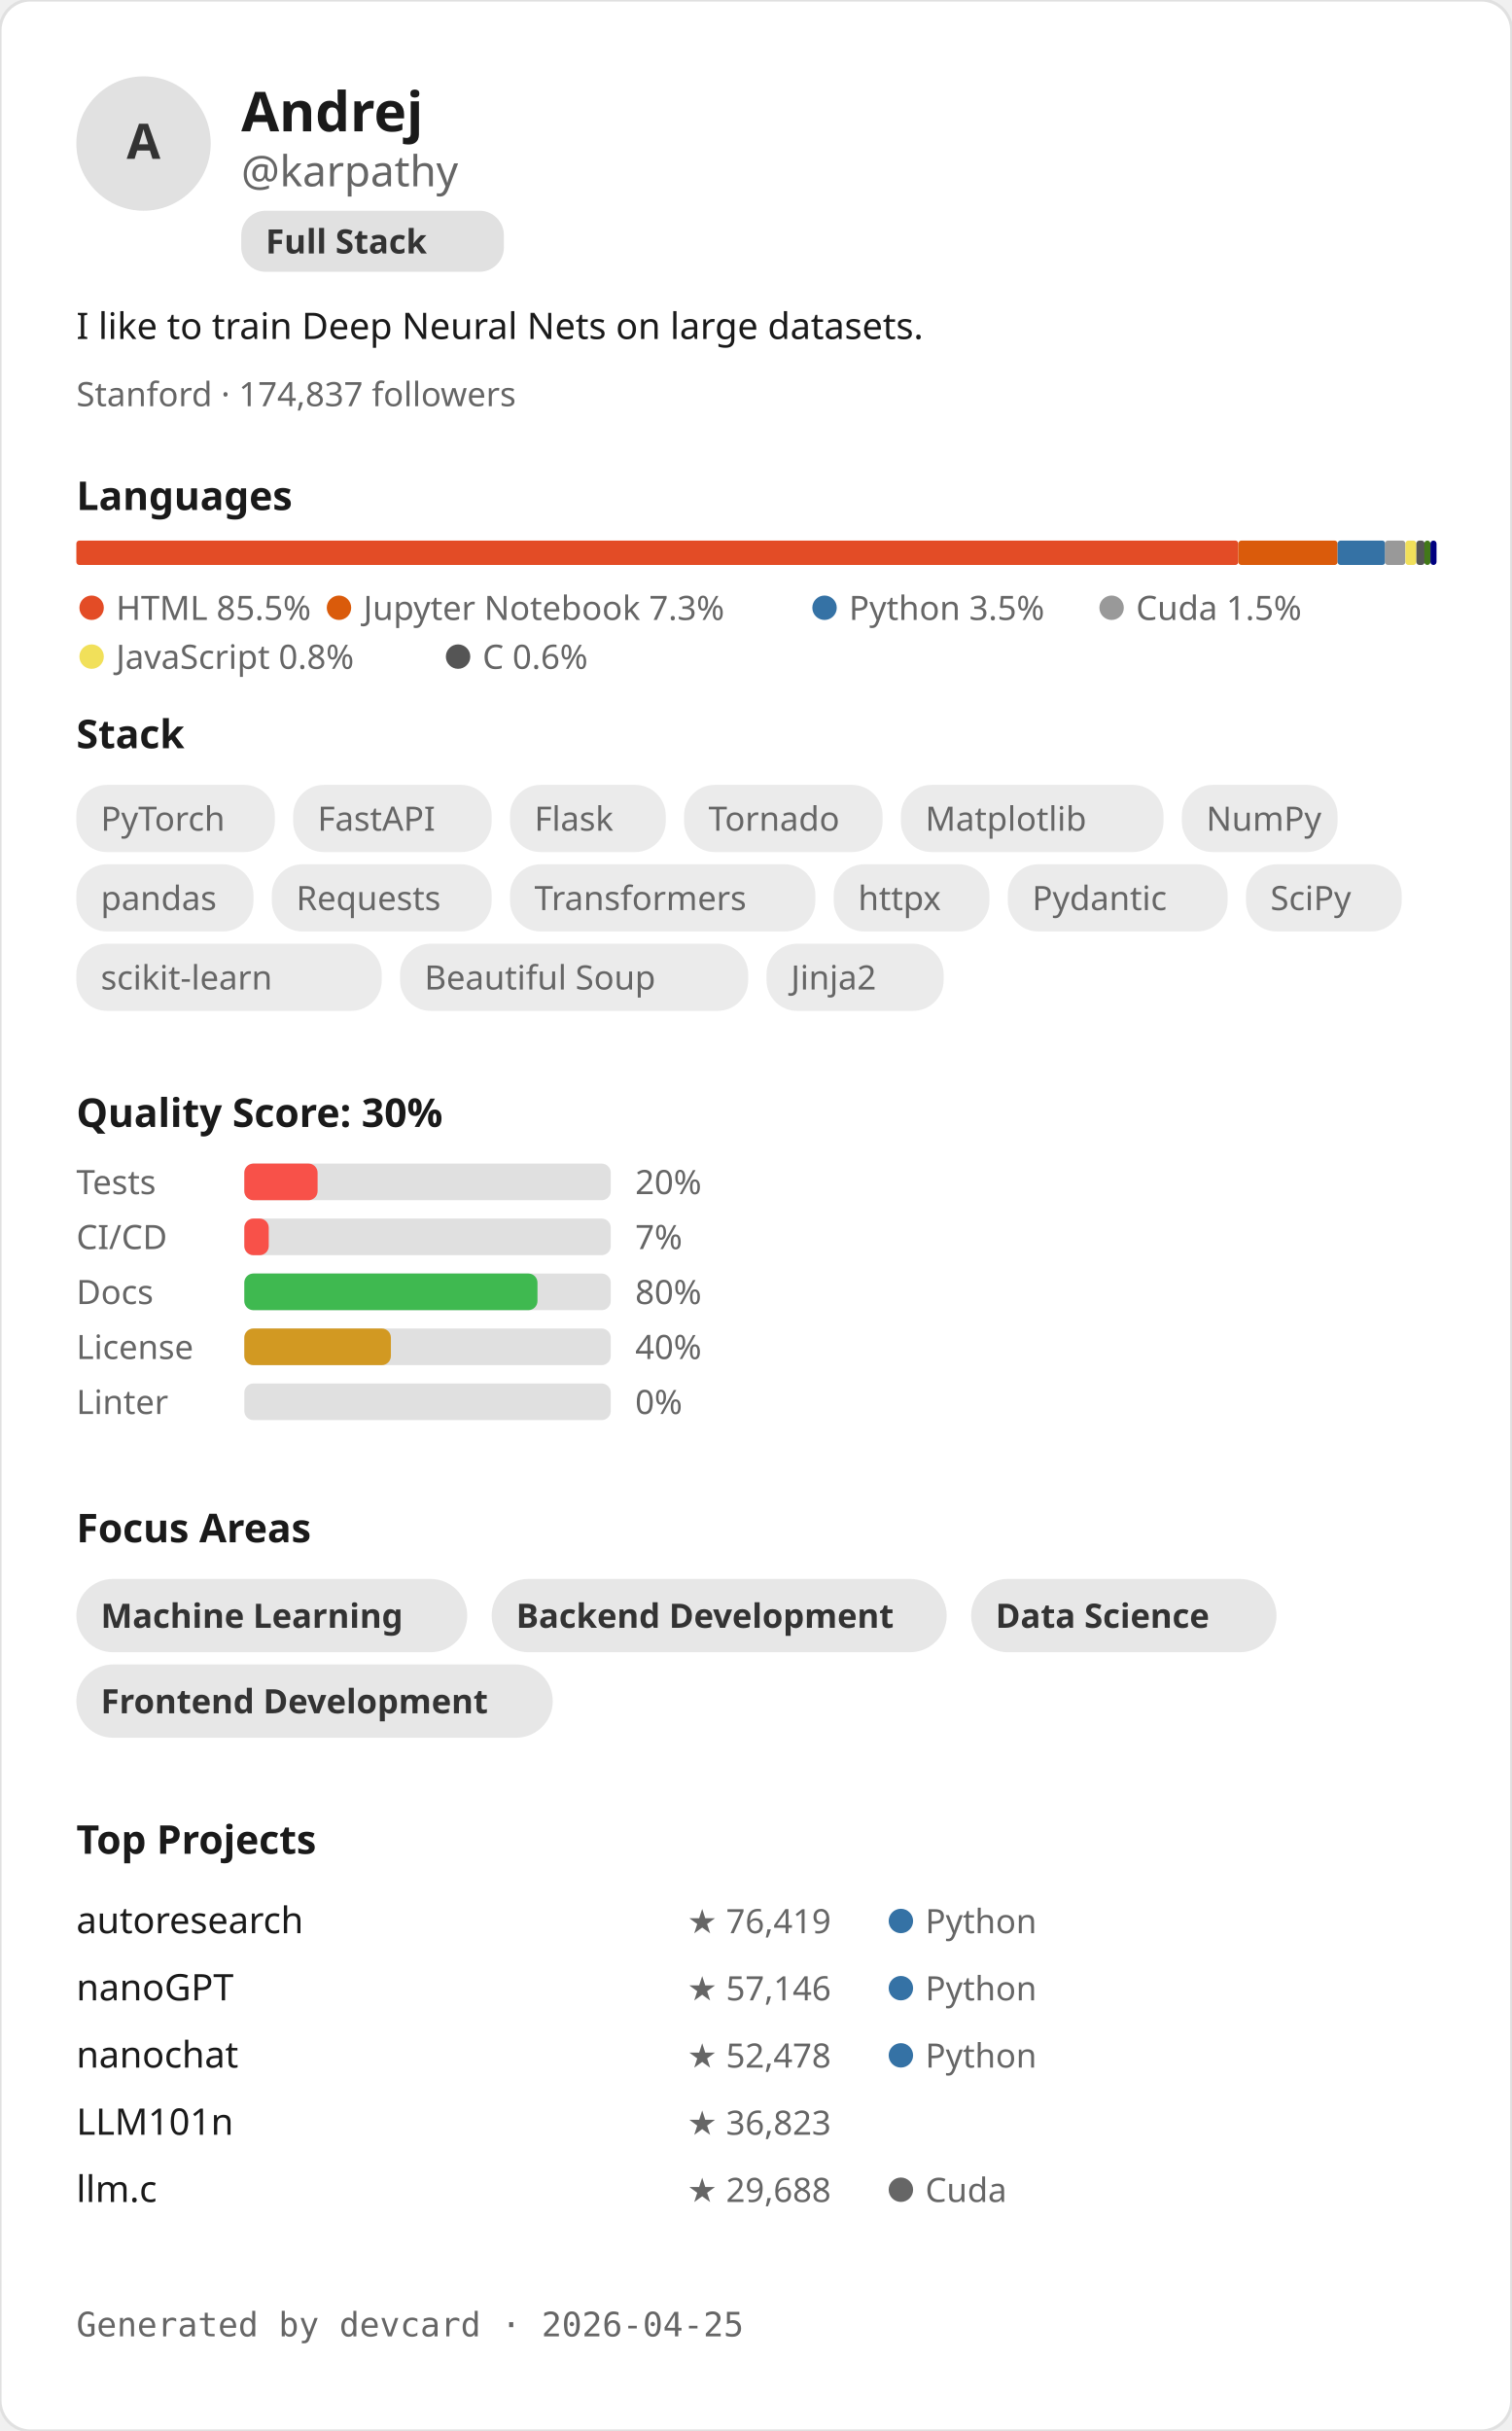
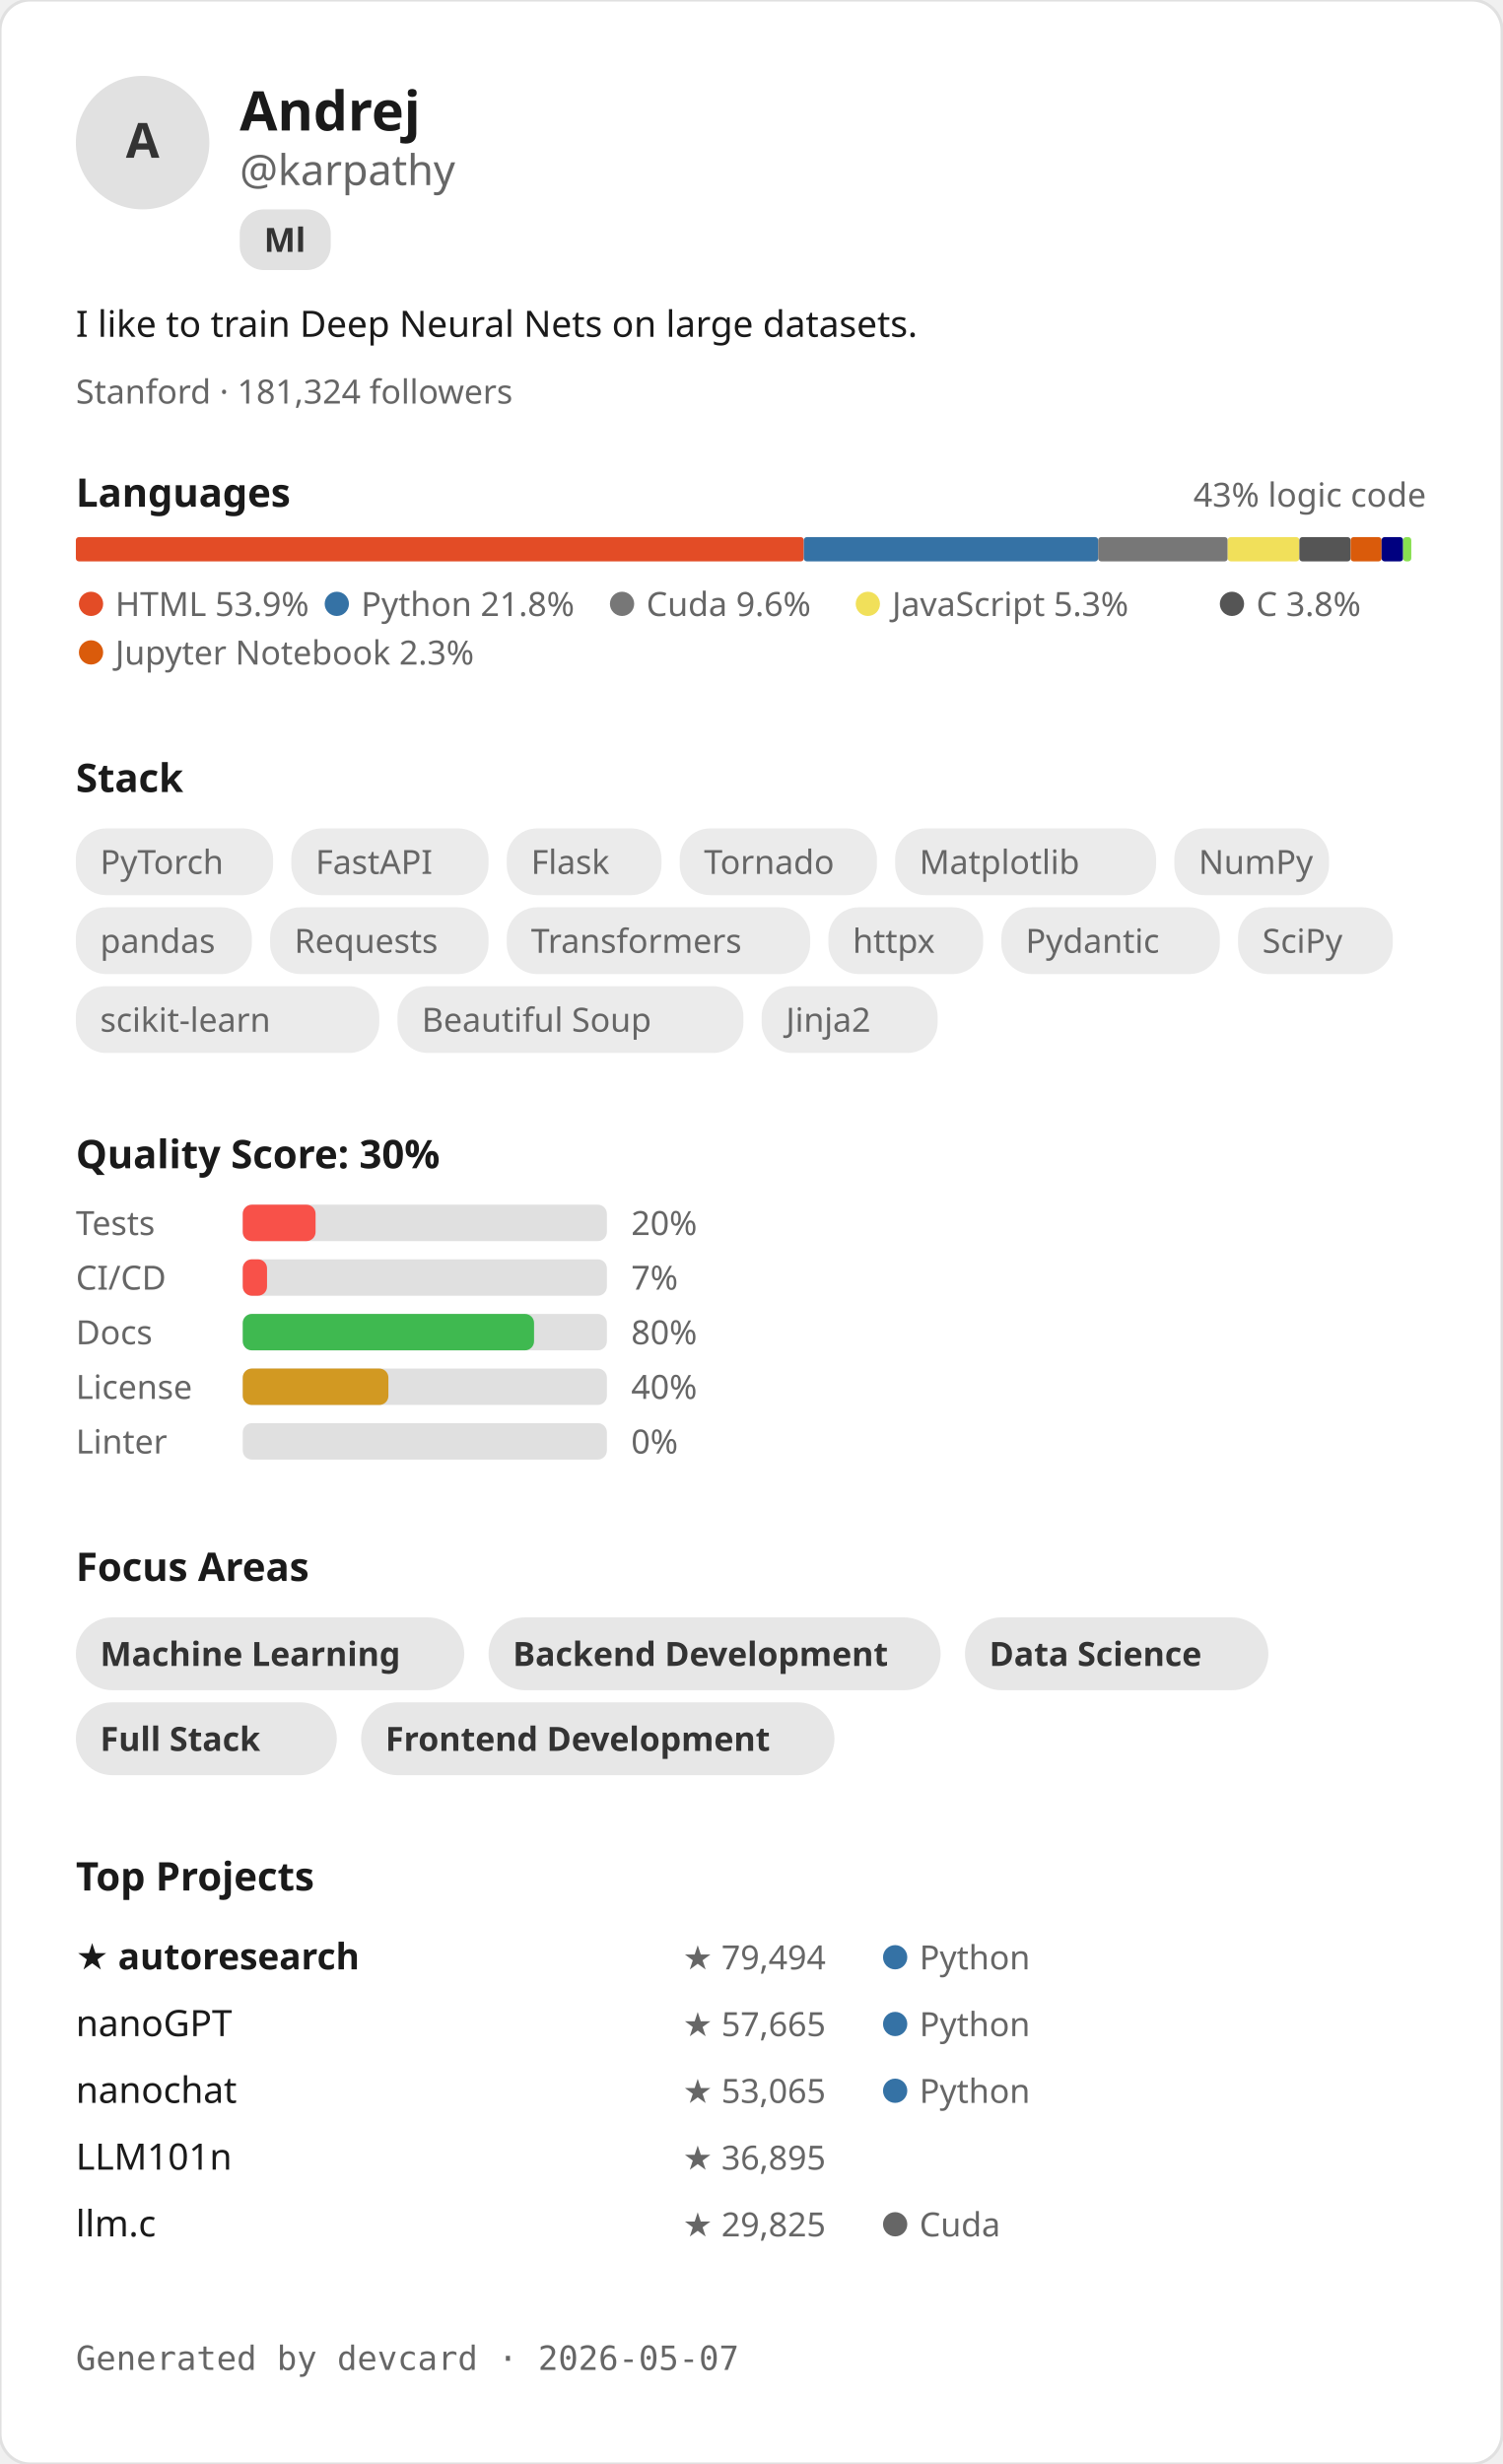
- <svg xmlns="http://www.w3.org/2000/svg" width="495" height="796" viewBox="0 0 495 796">
+ <svg xmlns="http://www.w3.org/2000/svg" width="495" height="812" viewBox="0 0 495 812">
  <style>
    .header { font: 600 18px "Segoe UI", Ubuntu, "Helvetica Neue", sans-serif; fill: #1a1a1a; }
    .subheader { font: 400 14px "Segoe UI", Ubuntu, "Helvetica Neue", sans-serif; fill: #666666; }
    .body { font: 400 12px "Segoe UI", Ubuntu, "Helvetica Neue", sans-serif; fill: #1a1a1a; }
    .small { font: 400 11px "Segoe UI", Ubuntu, "Helvetica Neue", sans-serif; fill: #666666; }
    .label { font: 600 13px "Segoe UI", Ubuntu, "Helvetica Neue", sans-serif; fill: #1a1a1a; }
    .mono { font: 400 11px "SF Mono", "Cascadia Code", Consolas, monospace; fill: #666666; }
    .accent { fill: #333333; }
    @keyframes fadeIn { from { opacity: 0; } to { opacity: 1; } }
    .section { animation: fadeIn 0.3s ease-in; }
  </style>
-   <rect width="495" height="796" rx="10" fill="#ffffff" stroke="#e0e0e0" stroke-width="1" />
+   <rect width="495" height="812" rx="10" fill="#ffffff" stroke="#e0e0e0" stroke-width="1" />
  <g class="section" transform="translate(25, 25)">
    <circle cx="22" cy="22" r="22" fill="#333333" opacity="0.15" />
    <text x="22" y="27" text-anchor="middle" style="font: 600 16px 'Segoe UI', Ubuntu, 'Helvetica Neue', sans-serif; fill: #333333;">A</text>
    <text x="54" y="18" class="header">Andrej</text>
    <text x="54" y="36" class="subheader">@karpathy</text>
-     <rect x="54" y="44" rx="8" ry="8" width="86" height="20" fill="#333333" opacity="0.15" />
-     <text x="62" y="58" style="font: 600 11px 'Segoe UI', Ubuntu, 'Helvetica Neue', sans-serif; fill: #333333;">Full Stack</text>
+     <rect x="54" y="44" rx="8" ry="8" width="30" height="20" fill="#333333" opacity="0.15" />
+     <text x="62" y="58" style="font: 600 11px 'Segoe UI', Ubuntu, 'Helvetica Neue', sans-serif; fill: #333333;">Ml</text>
    <text x="0" y="86" class="body">I like to train Deep Neural Nets on large datasets.</text>
-     <text x="0" y="108" class="small">Stanford · 174,837 followers</text>
+     <text x="0" y="108" class="small">Stanford · 181,324 followers</text>
  </g>
  <g class="section" transform="translate(25, 153)">
    <text x="0" y="14" class="label">Languages</text>
-     <rect x="0.0" y="24" width="380.5" height="8" rx="1" fill="#e34c26" />
-     <rect x="380.5" y="24" width="32.5" height="8" rx="1" fill="#DA5B0B" />
-     <rect x="413.0" y="24" width="15.6" height="8" rx="1" fill="#3572A5" />
-     <rect x="428.5" y="24" width="6.7" height="8" rx="1" fill="#999999" />
-     <rect x="435.2" y="24" width="3.6" height="8" rx="1" fill="#f1e05a" />
-     <rect x="438.8" y="24" width="2.7" height="8" rx="1" fill="#555555" />
-     <rect x="441.4" y="24" width="2.0" height="8" rx="1" fill="#427819" />
-     <rect x="443.4" y="24" width="2.0" height="8" rx="1" fill="#000080" />
+     <text x="445" y="14" text-anchor="end" class="small">43% logic code</text>
+     <rect x="0.0" y="24" width="239.9" height="8" rx="1" fill="#e34c26" />
+     <rect x="239.9" y="24" width="97.0" height="8" rx="1" fill="#3572A5" />
+     <rect x="336.9" y="24" width="42.7" height="8" rx="1" fill="#777777" />
+     <rect x="379.6" y="24" width="23.6" height="8" rx="1" fill="#f1e05a" />
+     <rect x="403.2" y="24" width="16.9" height="8" rx="1" fill="#555555" />
+     <rect x="420.1" y="24" width="10.2" height="8" rx="1" fill="#DA5B0B" />
+     <rect x="430.3" y="24" width="7.1" height="8" rx="1" fill="#000080" />
+     <rect x="437.4" y="24" width="2.7" height="8" rx="1" fill="#89e051" />
    <circle cx="5.0" cy="46" r="4" fill="#e34c26" />
-     <text x="13.0" y="50" class="small">HTML 85.5%</text>
-     <circle cx="86.0" cy="46" r="4" fill="#DA5B0B" />
-     <text x="94.0" y="50" class="small">Jupyter Notebook 7.3%</text>
-     <circle cx="245.0" cy="46" r="4" fill="#3572A5" />
-     <text x="253.0" y="50" class="small">Python 3.5%</text>
-     <circle cx="339.0" cy="46" r="4" fill="#999999" />
-     <text x="347.0" y="50" class="small">Cuda 1.5%</text>
-     <circle cx="5" cy="62" r="4" fill="#f1e05a" />
-     <text x="13" y="66" class="small">JavaScript 0.8%</text>
-     <circle cx="125.0" cy="62" r="4" fill="#555555" />
-     <text x="133.0" y="66" class="small">C 0.6%</text>
+     <text x="13.0" y="50" class="small">HTML 53.9%</text>
+     <circle cx="86.0" cy="46" r="4" fill="#3572A5" />
+     <text x="94.0" y="50" class="small">Python 21.8%</text>
+     <circle cx="180.0" cy="46" r="4" fill="#777777" />
+     <text x="188.0" y="50" class="small">Cuda 9.6%</text>
+     <circle cx="261.0" cy="46" r="4" fill="#f1e05a" />
+     <text x="269.0" y="50" class="small">JavaScript 5.3%</text>
+     <circle cx="381.0" cy="46" r="4" fill="#555555" />
+     <text x="389.0" y="50" class="small">C 3.8%</text>
+     <circle cx="5" cy="62" r="4" fill="#DA5B0B" />
+     <text x="13" y="66" class="small">Jupyter Notebook 2.3%</text>
  </g>
-   <g class="section" transform="translate(25, 231)">
+   <g class="section" transform="translate(25, 247)">
    <text x="0" y="14" class="label">Stack</text>
    <rect x="0.0" y="26" rx="10" ry="10" width="65" height="22" fill="#333333" opacity="0.1" />
    <text x="8.0" y="41" class="small">PyTorch</text>
    <rect x="71.0" y="26" rx="10" ry="10" width="65" height="22" fill="#333333" opacity="0.1" />
    <text x="79.0" y="41" class="small">FastAPI</text>
    <rect x="142.0" y="26" rx="10" ry="10" width="51" height="22" fill="#333333" opacity="0.1" />
    <text x="150.0" y="41" class="small">Flask</text>
    <rect x="199.0" y="26" rx="10" ry="10" width="65" height="22" fill="#333333" opacity="0.1" />
    <text x="207.0" y="41" class="small">Tornado</text>
    <rect x="270.0" y="26" rx="10" ry="10" width="86" height="22" fill="#333333" opacity="0.1" />
    <text x="278.0" y="41" class="small">Matplotlib</text>
    <rect x="362.0" y="26" rx="10" ry="10" width="51" height="22" fill="#333333" opacity="0.1" />
    <text x="370.0" y="41" class="small">NumPy</text>
    <rect x="0.0" y="52" rx="10" ry="10" width="58" height="22" fill="#333333" opacity="0.1" />
    <text x="8.0" y="67" class="small">pandas</text>
    <rect x="64.0" y="52" rx="10" ry="10" width="72" height="22" fill="#333333" opacity="0.1" />
    <text x="72.0" y="67" class="small">Requests</text>
    <rect x="142.0" y="52" rx="10" ry="10" width="100" height="22" fill="#333333" opacity="0.1" />
    <text x="150.0" y="67" class="small">Transformers</text>
    <rect x="248.0" y="52" rx="10" ry="10" width="51" height="22" fill="#333333" opacity="0.1" />
    <text x="256.0" y="67" class="small">httpx</text>
    <rect x="305.0" y="52" rx="10" ry="10" width="72" height="22" fill="#333333" opacity="0.1" />
    <text x="313.0" y="67" class="small">Pydantic</text>
    <rect x="383.0" y="52" rx="10" ry="10" width="51" height="22" fill="#333333" opacity="0.1" />
    <text x="391.0" y="67" class="small">SciPy</text>
    <rect x="0.0" y="78" rx="10" ry="10" width="100" height="22" fill="#333333" opacity="0.1" />
    <text x="8.0" y="93" class="small">scikit-learn</text>
    <rect x="106.0" y="78" rx="10" ry="10" width="114" height="22" fill="#333333" opacity="0.1" />
    <text x="114.0" y="93" class="small">Beautiful Soup</text>
    <rect x="226.0" y="78" rx="10" ry="10" width="58" height="22" fill="#333333" opacity="0.1" />
    <text x="234.0" y="93" class="small">Jinja2</text>
  </g>
-   <g class="section" transform="translate(25, 355)">
+   <g class="section" transform="translate(25, 371)">
    <text x="0" y="14" class="label">Quality Score: 30%</text>
    <text x="0" y="36" class="small">Tests</text>
    <rect x="55" y="26" width="120" height="12" rx="3" fill="#e0e0e0" />
    <rect x="55" y="26" width="24.0" height="12" rx="3" fill="#f85149" />
    <text x="183" y="36" class="small">20%</text>
    <text x="0" y="54" class="small">CI/CD</text>
    <rect x="55" y="44" width="120" height="12" rx="3" fill="#e0e0e0" />
    <rect x="55" y="44" width="8.0" height="12" rx="3" fill="#f85149" />
    <text x="183" y="54" class="small">7%</text>
    <text x="0" y="72" class="small">Docs</text>
    <rect x="55" y="62" width="120" height="12" rx="3" fill="#e0e0e0" />
    <rect x="55" y="62" width="96.0" height="12" rx="3" fill="#3fb950" />
    <text x="183" y="72" class="small">80%</text>
    <text x="0" y="90" class="small">License</text>
    <rect x="55" y="80" width="120" height="12" rx="3" fill="#e0e0e0" />
    <rect x="55" y="80" width="48.0" height="12" rx="3" fill="#d29922" />
    <text x="183" y="90" class="small">40%</text>
    <text x="0" y="108" class="small">Linter</text>
    <rect x="55" y="98" width="120" height="12" rx="3" fill="#e0e0e0" />
    <rect x="55" y="98" width="0.0" height="12" rx="3" fill="#f85149" />
    <text x="183" y="108" class="small">0%</text>
  </g>
-   <g class="section" transform="translate(25, 491)">
+   <g class="section" transform="translate(25, 507)">
    <text x="0" y="14" class="label">Focus Areas</text>
    <rect x="0.0" y="26" rx="12" ry="12" width="128" height="24" fill="#333333" opacity="0.12" />
    <text x="8.0" y="42" style="font: 600 11px 'Segoe UI', Ubuntu, 'Helvetica Neue', sans-serif; fill: #333333;">Machine Learning</text>
    <rect x="136.0" y="26" rx="12" ry="12" width="149" height="24" fill="#333333" opacity="0.12" />
    <text x="144.0" y="42" style="font: 600 11px 'Segoe UI', Ubuntu, 'Helvetica Neue', sans-serif; fill: #333333;">Backend Development</text>
    <rect x="293.0" y="26" rx="12" ry="12" width="100" height="24" fill="#333333" opacity="0.12" />
    <text x="301.0" y="42" style="font: 600 11px 'Segoe UI', Ubuntu, 'Helvetica Neue', sans-serif; fill: #333333;">Data Science</text>
-     <rect x="0.0" y="54" rx="12" ry="12" width="156" height="24" fill="#333333" opacity="0.12" />
-     <text x="8.0" y="70" style="font: 600 11px 'Segoe UI', Ubuntu, 'Helvetica Neue', sans-serif; fill: #333333;">Frontend Development</text>
+     <rect x="0.0" y="54" rx="12" ry="12" width="86" height="24" fill="#333333" opacity="0.12" />
+     <text x="8.0" y="70" style="font: 600 11px 'Segoe UI', Ubuntu, 'Helvetica Neue', sans-serif; fill: #333333;">Full Stack</text>
+     <rect x="94.0" y="54" rx="12" ry="12" width="156" height="24" fill="#333333" opacity="0.12" />
+     <text x="102.0" y="70" style="font: 600 11px 'Segoe UI', Ubuntu, 'Helvetica Neue', sans-serif; fill: #333333;">Frontend Development</text>
  </g>
-   <g class="section" transform="translate(25, 593)">
+   <g class="section" transform="translate(25, 609)">
    <text x="0" y="14" class="label">Top Projects</text>
-     <text x="0" y="40" class="body">autoresearch</text>
-     <text x="200" y="40" class="small">★ 76,419</text>
+     <text x="0" y="40" style="font-weight: 600;" class="body">★ autoresearch</text>
+     <text x="200" y="40" class="small">★ 79,494</text>
    <circle cx="270" cy="36" r="4" fill="#3572A5" />
    <text x="278" y="40" class="small">Python</text>
-     <text x="0" y="62" class="body">nanoGPT</text>
-     <text x="200" y="62" class="small">★ 57,146</text>
+     <text x="0" y="62" style="font-weight: 400;" class="body">nanoGPT</text>
+     <text x="200" y="62" class="small">★ 57,665</text>
    <circle cx="270" cy="58" r="4" fill="#3572A5" />
    <text x="278" y="62" class="small">Python</text>
-     <text x="0" y="84" class="body">nanochat</text>
-     <text x="200" y="84" class="small">★ 52,478</text>
+     <text x="0" y="84" style="font-weight: 400;" class="body">nanochat</text>
+     <text x="200" y="84" class="small">★ 53,065</text>
    <circle cx="270" cy="80" r="4" fill="#3572A5" />
    <text x="278" y="84" class="small">Python</text>
-     <text x="0" y="106" class="body">LLM101n</text>
-     <text x="200" y="106" class="small">★ 36,823</text>
-     <text x="0" y="128" class="body">llm.c</text>
-     <text x="200" y="128" class="small">★ 29,688</text>
+     <text x="0" y="106" style="font-weight: 400;" class="body">LLM101n</text>
+     <text x="200" y="106" class="small">★ 36,895</text>
+     <text x="0" y="128" style="font-weight: 400;" class="body">llm.c</text>
+     <text x="200" y="128" class="small">★ 29,825</text>
    <circle cx="270" cy="124" r="4" fill="#666666" />
    <text x="278" y="128" class="small">Cuda</text>
  </g>
-   <g class="section" transform="translate(25, 751)">
-     <text x="0" y="14" class="mono">Generated by devcard · 2026-04-25</text>
+   <g class="section" transform="translate(25, 767)">
+     <text x="0" y="14" class="mono">Generated by devcard · 2026-05-07</text>
  </g>
</svg>
